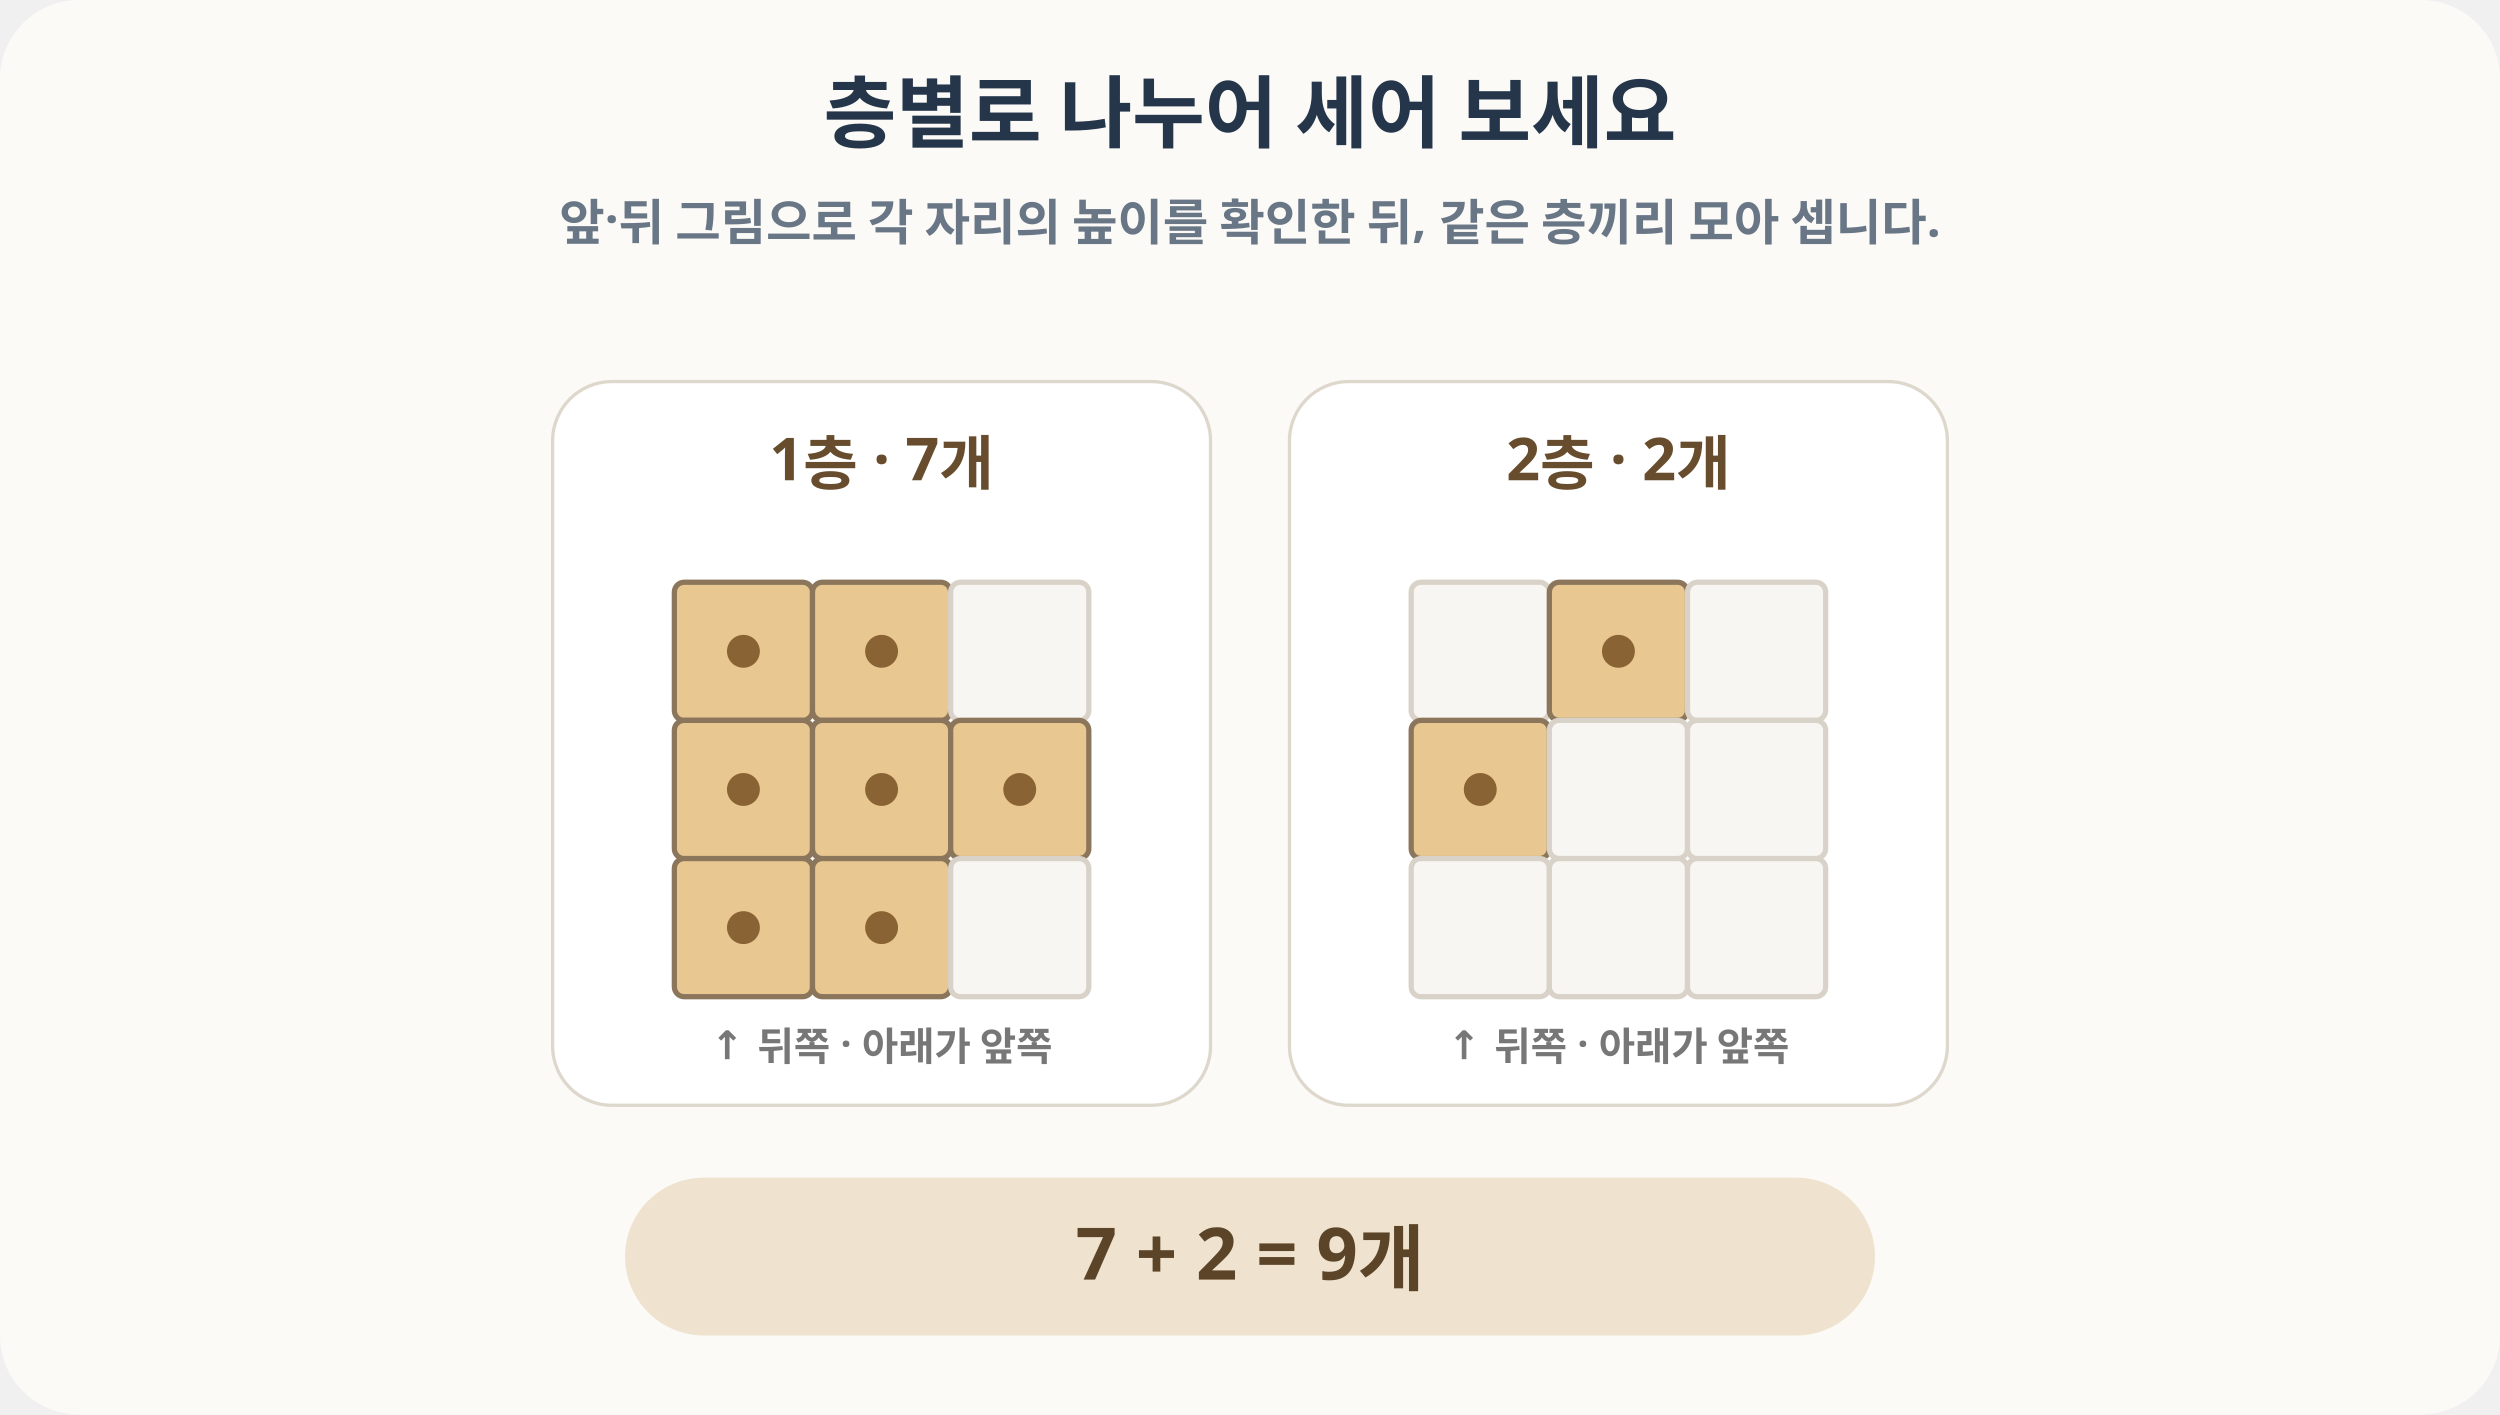
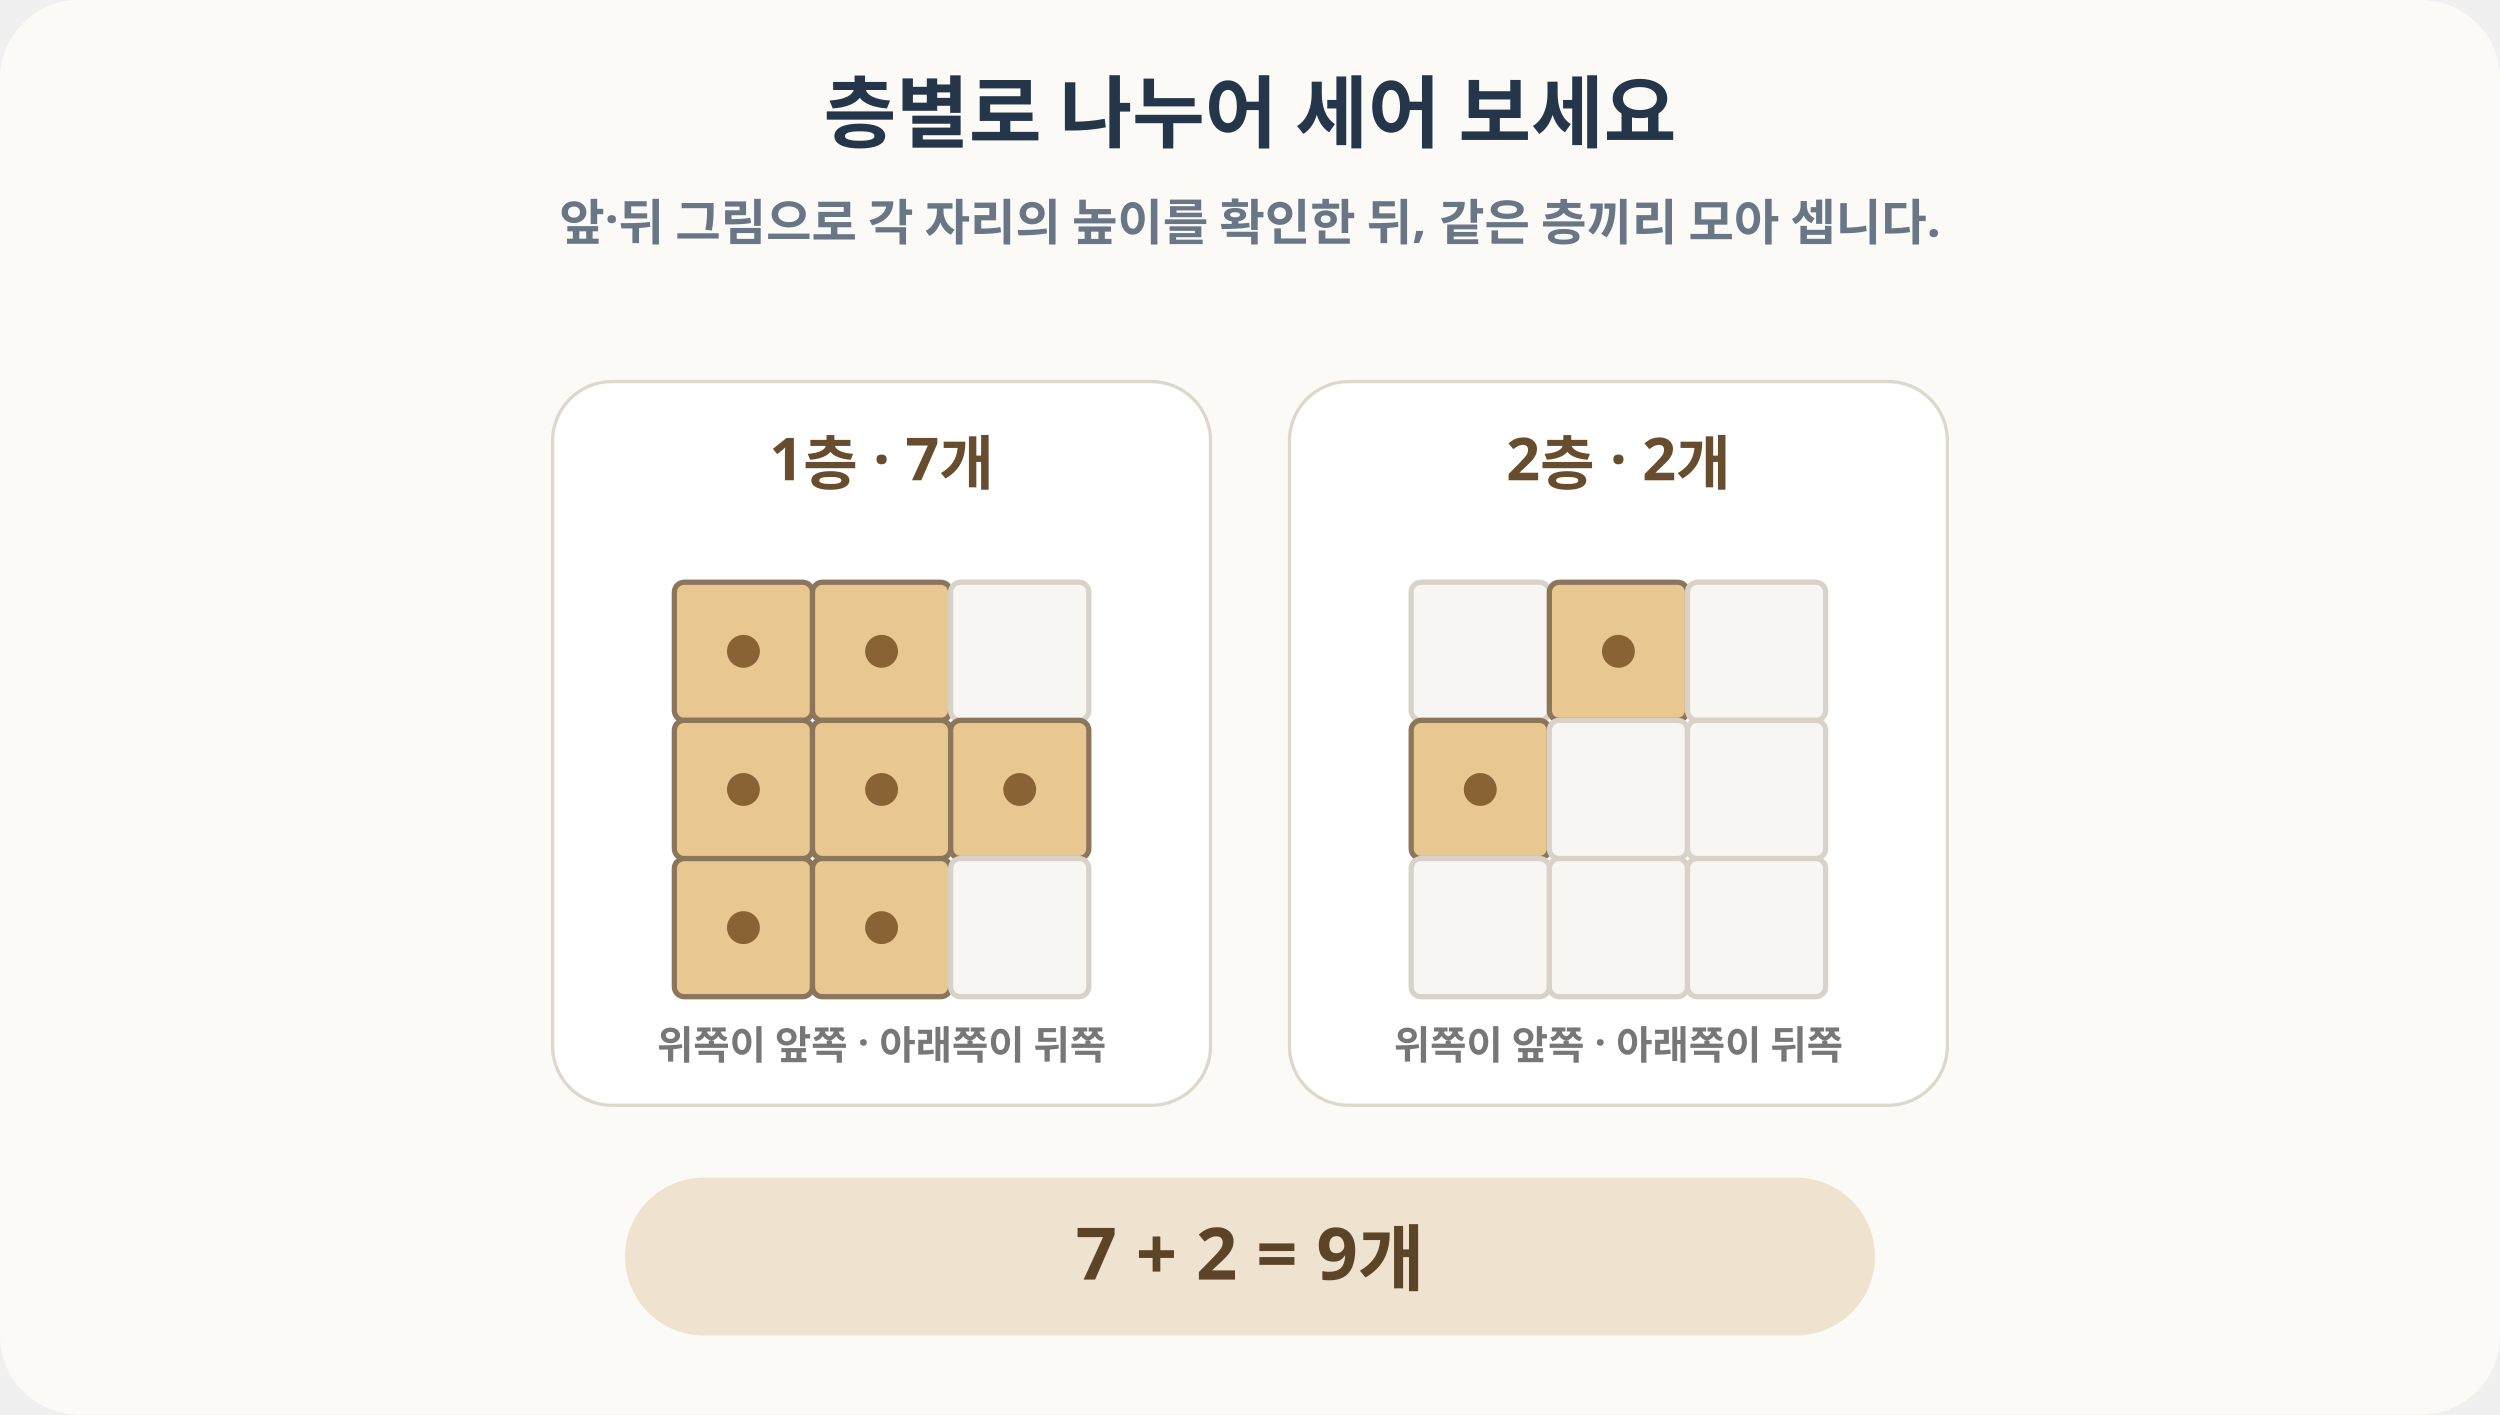
<svg xmlns="http://www.w3.org/2000/svg" viewBox="0 0 760 430" role="img" aria-labelledby="title desc">
  <rect width="760" height="430" rx="24" fill="#fbfaf7" />
  <text x="380" y="43" text-anchor="middle" font-family="'Noto Sans KR','Malgun Gothic',sans-serif" font-size="24" font-weight="900" fill="#25364a">층별로 나누어 세어 보세요</text>
  <text x="380" y="73" text-anchor="middle" font-family="'Noto Sans KR','Malgun Gothic',sans-serif" font-size="15" font-weight="700" fill="#697686">앞·뒤 그림으로 각 자리의 높이를 확인한 뒤, 같은 층끼리 모아 셉니다.</text>
  <rect x="168" y="116" width="200" height="220" rx="18" fill="#fff" stroke="#ded7cc" />
  <text x="268" y="146" text-anchor="middle" font-family="'Noto Sans KR','Malgun Gothic',sans-serif" font-size="18" font-weight="900" fill="#674d2d">1층 · 7개</text>
  <g stroke-width="1.6">
    <rect x="205" y="177" width="42" height="42" rx="3" fill="#e8c890" stroke="#8b765c" />
    <circle cx="226" cy="198" r="5" fill="#8a6335" />
    <rect x="247" y="177" width="42" height="42" rx="3" fill="#e8c890" stroke="#8b765c" />
    <circle cx="268" cy="198" r="5" fill="#8a6335" />
    <rect x="289" y="177" width="42" height="42" rx="3" fill="#f8f6f2" stroke="#d9d2c8" />
    <rect x="205" y="219" width="42" height="42" rx="3" fill="#e8c890" stroke="#8b765c" />
    <circle cx="226" cy="240" r="5" fill="#8a6335" />
    <rect x="247" y="219" width="42" height="42" rx="3" fill="#e8c890" stroke="#8b765c" />
    <circle cx="268" cy="240" r="5" fill="#8a6335" />
    <rect x="289" y="219" width="42" height="42" rx="3" fill="#e8c890" stroke="#8b765c" />
    <circle cx="310" cy="240" r="5" fill="#8a6335" />
    <rect x="205" y="261" width="42" height="42" rx="3" fill="#e8c890" stroke="#8b765c" />
    <circle cx="226" cy="282" r="5" fill="#8a6335" />
    <rect x="247" y="261" width="42" height="42" rx="3" fill="#e8c890" stroke="#8b765c" />
    <circle cx="268" cy="282" r="5" fill="#8a6335" />
    <rect x="289" y="261" width="42" height="42" rx="3" fill="#f8f6f2" stroke="#d9d2c8" />
  </g>
-   <text x="268" y="322" text-anchor="middle" font-family="'Noto Sans KR','Malgun Gothic',sans-serif" font-size="12" font-weight="700" fill="#777">↑ 뒤쪽 · 아래가 앞쪽</text>
+   <text x="268" y="322" text-anchor="middle" font-family="'Noto Sans KR','Malgun Gothic',sans-serif" font-size="12" font-weight="700" fill="#777">위쪽이 앞쪽 · 아래쪽이 뒤쪽</text>
  <rect x="392" y="116" width="200" height="220" rx="18" fill="#fff" stroke="#ded7cc" />
  <text x="492" y="146" text-anchor="middle" font-family="'Noto Sans KR','Malgun Gothic',sans-serif" font-size="18" font-weight="900" fill="#674d2d">2층 · 2개</text>
  <g stroke-width="1.6">
    <rect x="429" y="177" width="42" height="42" rx="3" fill="#f8f6f2" stroke="#d9d2c8" />
    <rect x="471" y="177" width="42" height="42" rx="3" fill="#e8c890" stroke="#8b765c" />
    <circle cx="492" cy="198" r="5" fill="#8a6335" />
    <rect x="513" y="177" width="42" height="42" rx="3" fill="#f8f6f2" stroke="#d9d2c8" />
    <rect x="429" y="219" width="42" height="42" rx="3" fill="#e8c890" stroke="#8b765c" />
    <circle cx="450" cy="240" r="5" fill="#8a6335" />
    <rect x="471" y="219" width="42" height="42" rx="3" fill="#f8f6f2" stroke="#d9d2c8" />
    <rect x="513" y="219" width="42" height="42" rx="3" fill="#f8f6f2" stroke="#d9d2c8" />
    <rect x="429" y="261" width="42" height="42" rx="3" fill="#f8f6f2" stroke="#d9d2c8" />
    <rect x="471" y="261" width="42" height="42" rx="3" fill="#f8f6f2" stroke="#d9d2c8" />
    <rect x="513" y="261" width="42" height="42" rx="3" fill="#f8f6f2" stroke="#d9d2c8" />
  </g>
-   <text x="492" y="322" text-anchor="middle" font-family="'Noto Sans KR','Malgun Gothic',sans-serif" font-size="12" font-weight="700" fill="#777">↑ 뒤쪽 · 아래가 앞쪽</text>
+   <text x="492" y="322" text-anchor="middle" font-family="'Noto Sans KR','Malgun Gothic',sans-serif" font-size="12" font-weight="700" fill="#777">위쪽이 앞쪽 · 아래쪽이 뒤쪽</text>
  <rect x="190" y="358" width="380" height="48" rx="24" fill="#efe3cf" />
  <text x="380" y="389" text-anchor="middle" font-family="'Noto Sans KR','Malgun Gothic',sans-serif" font-size="22" font-weight="900" fill="#5b4428">7 + 2 = 9개</text>
</svg>
